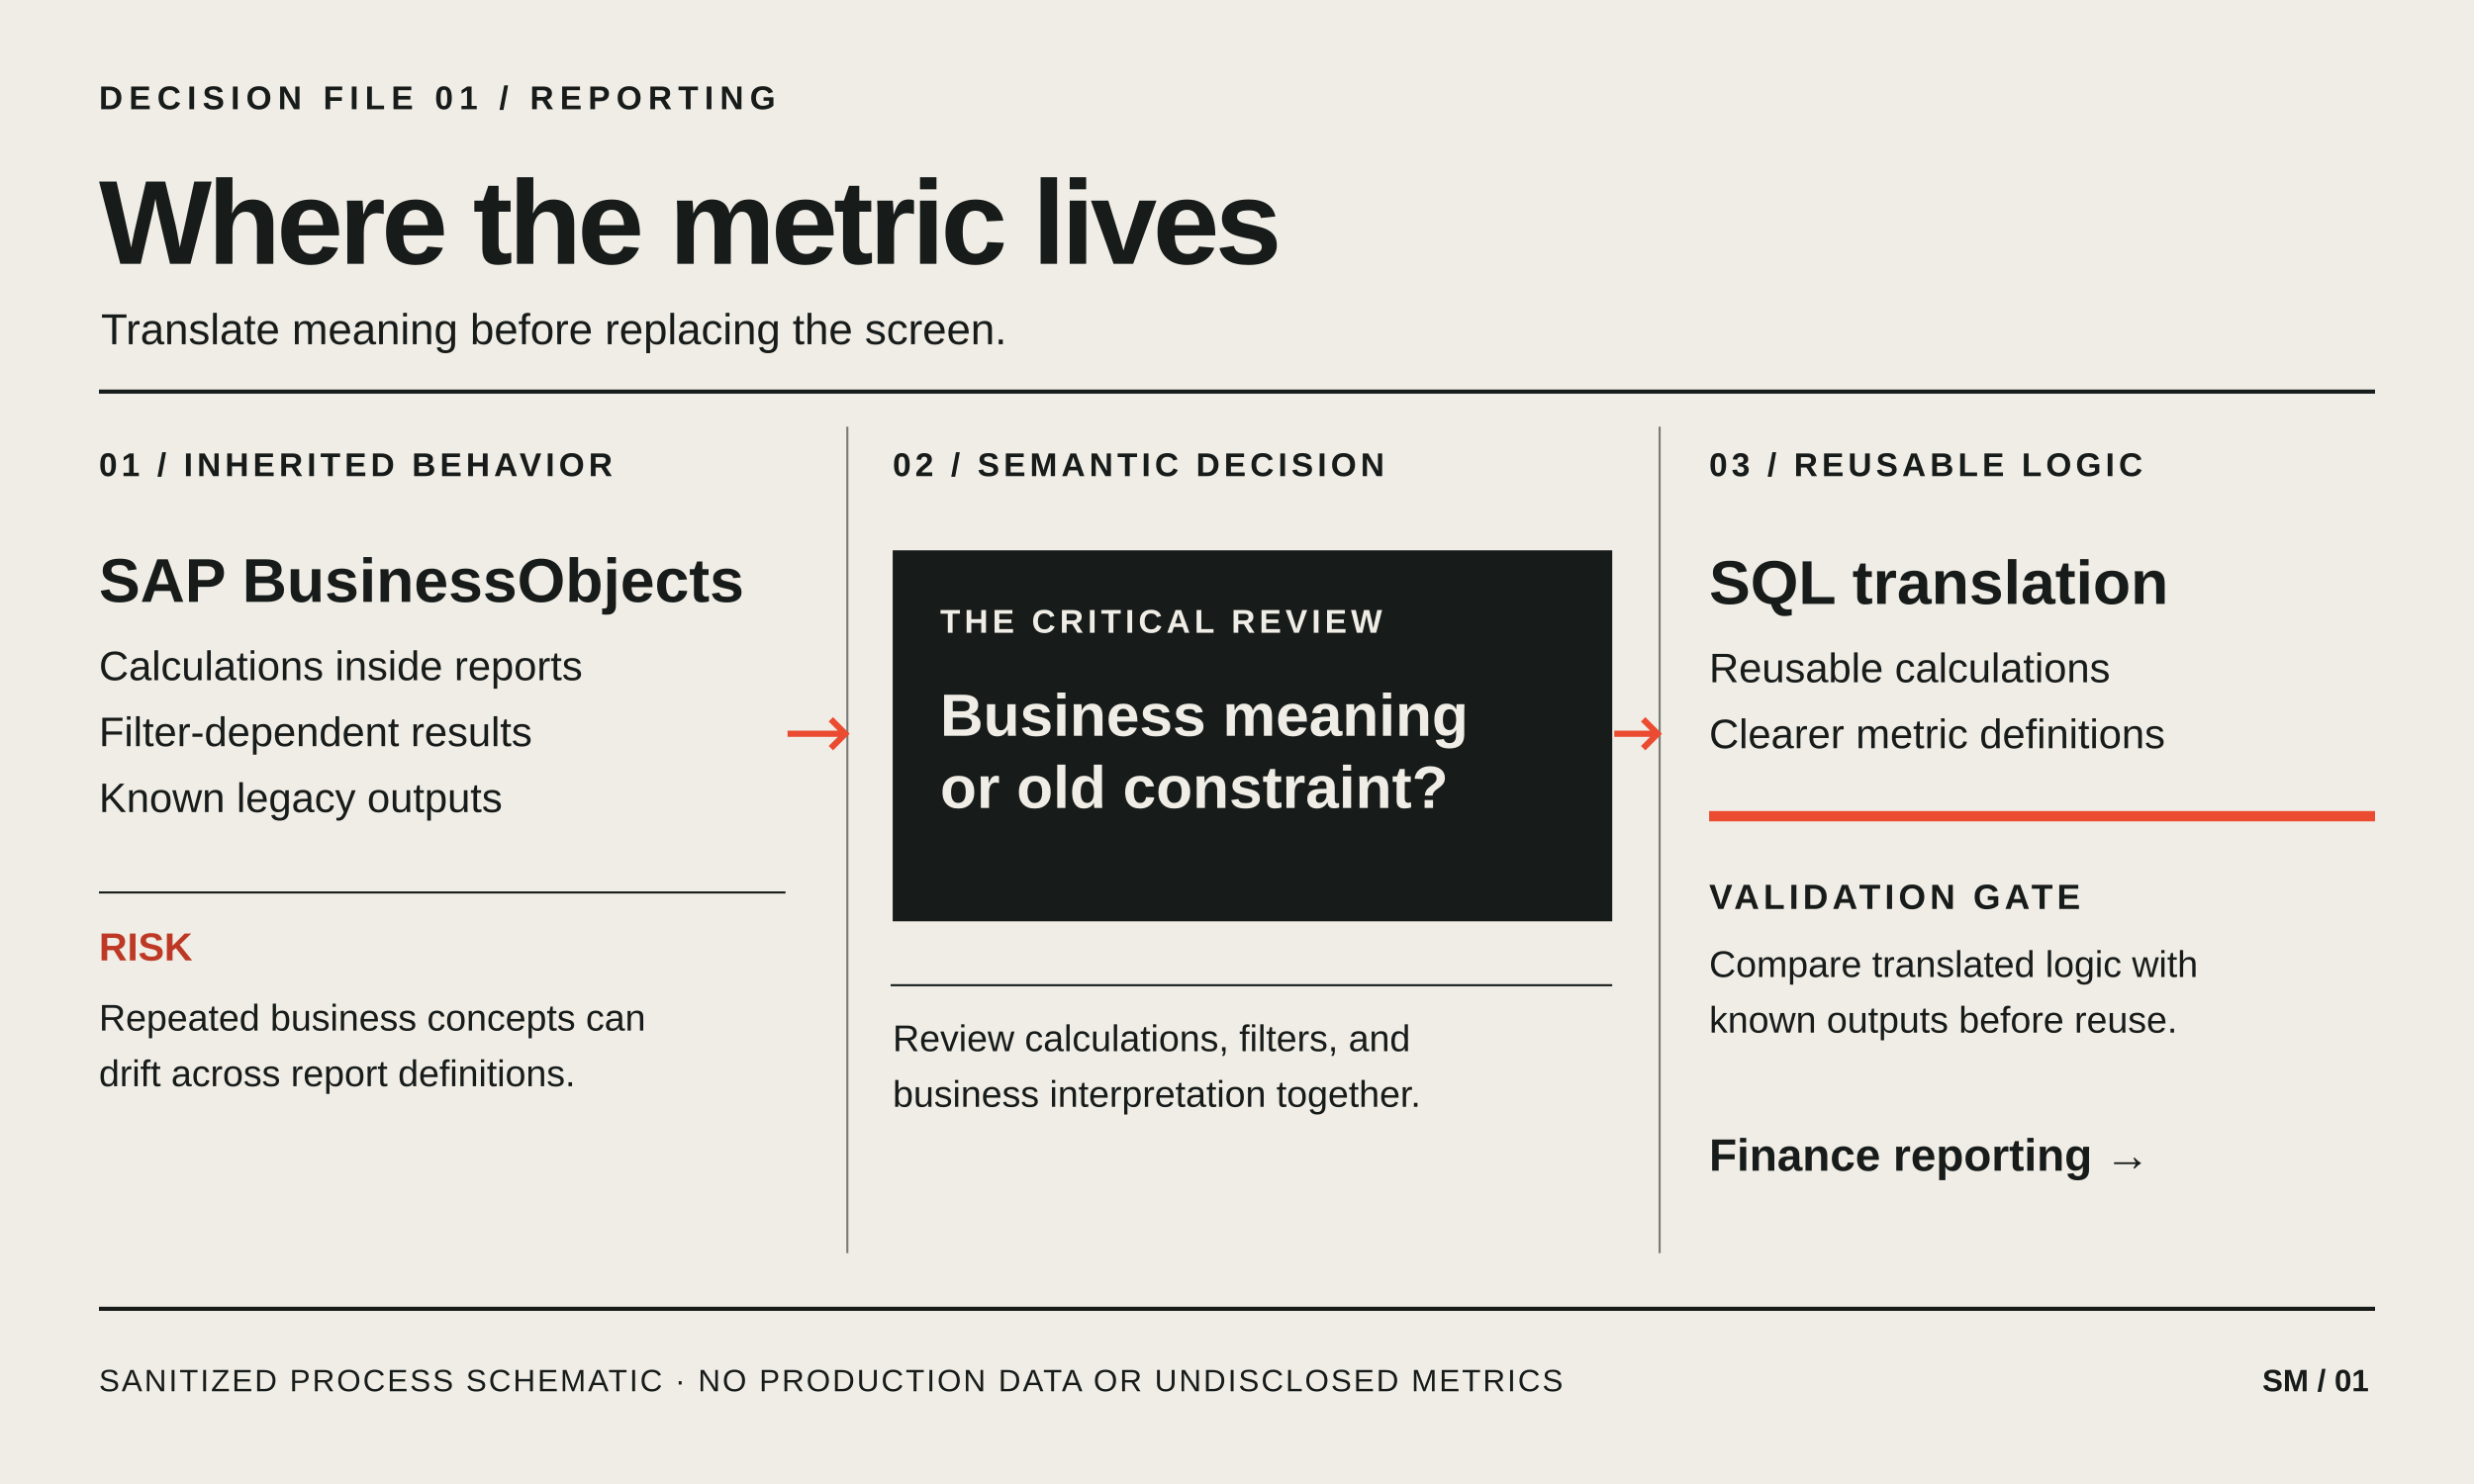
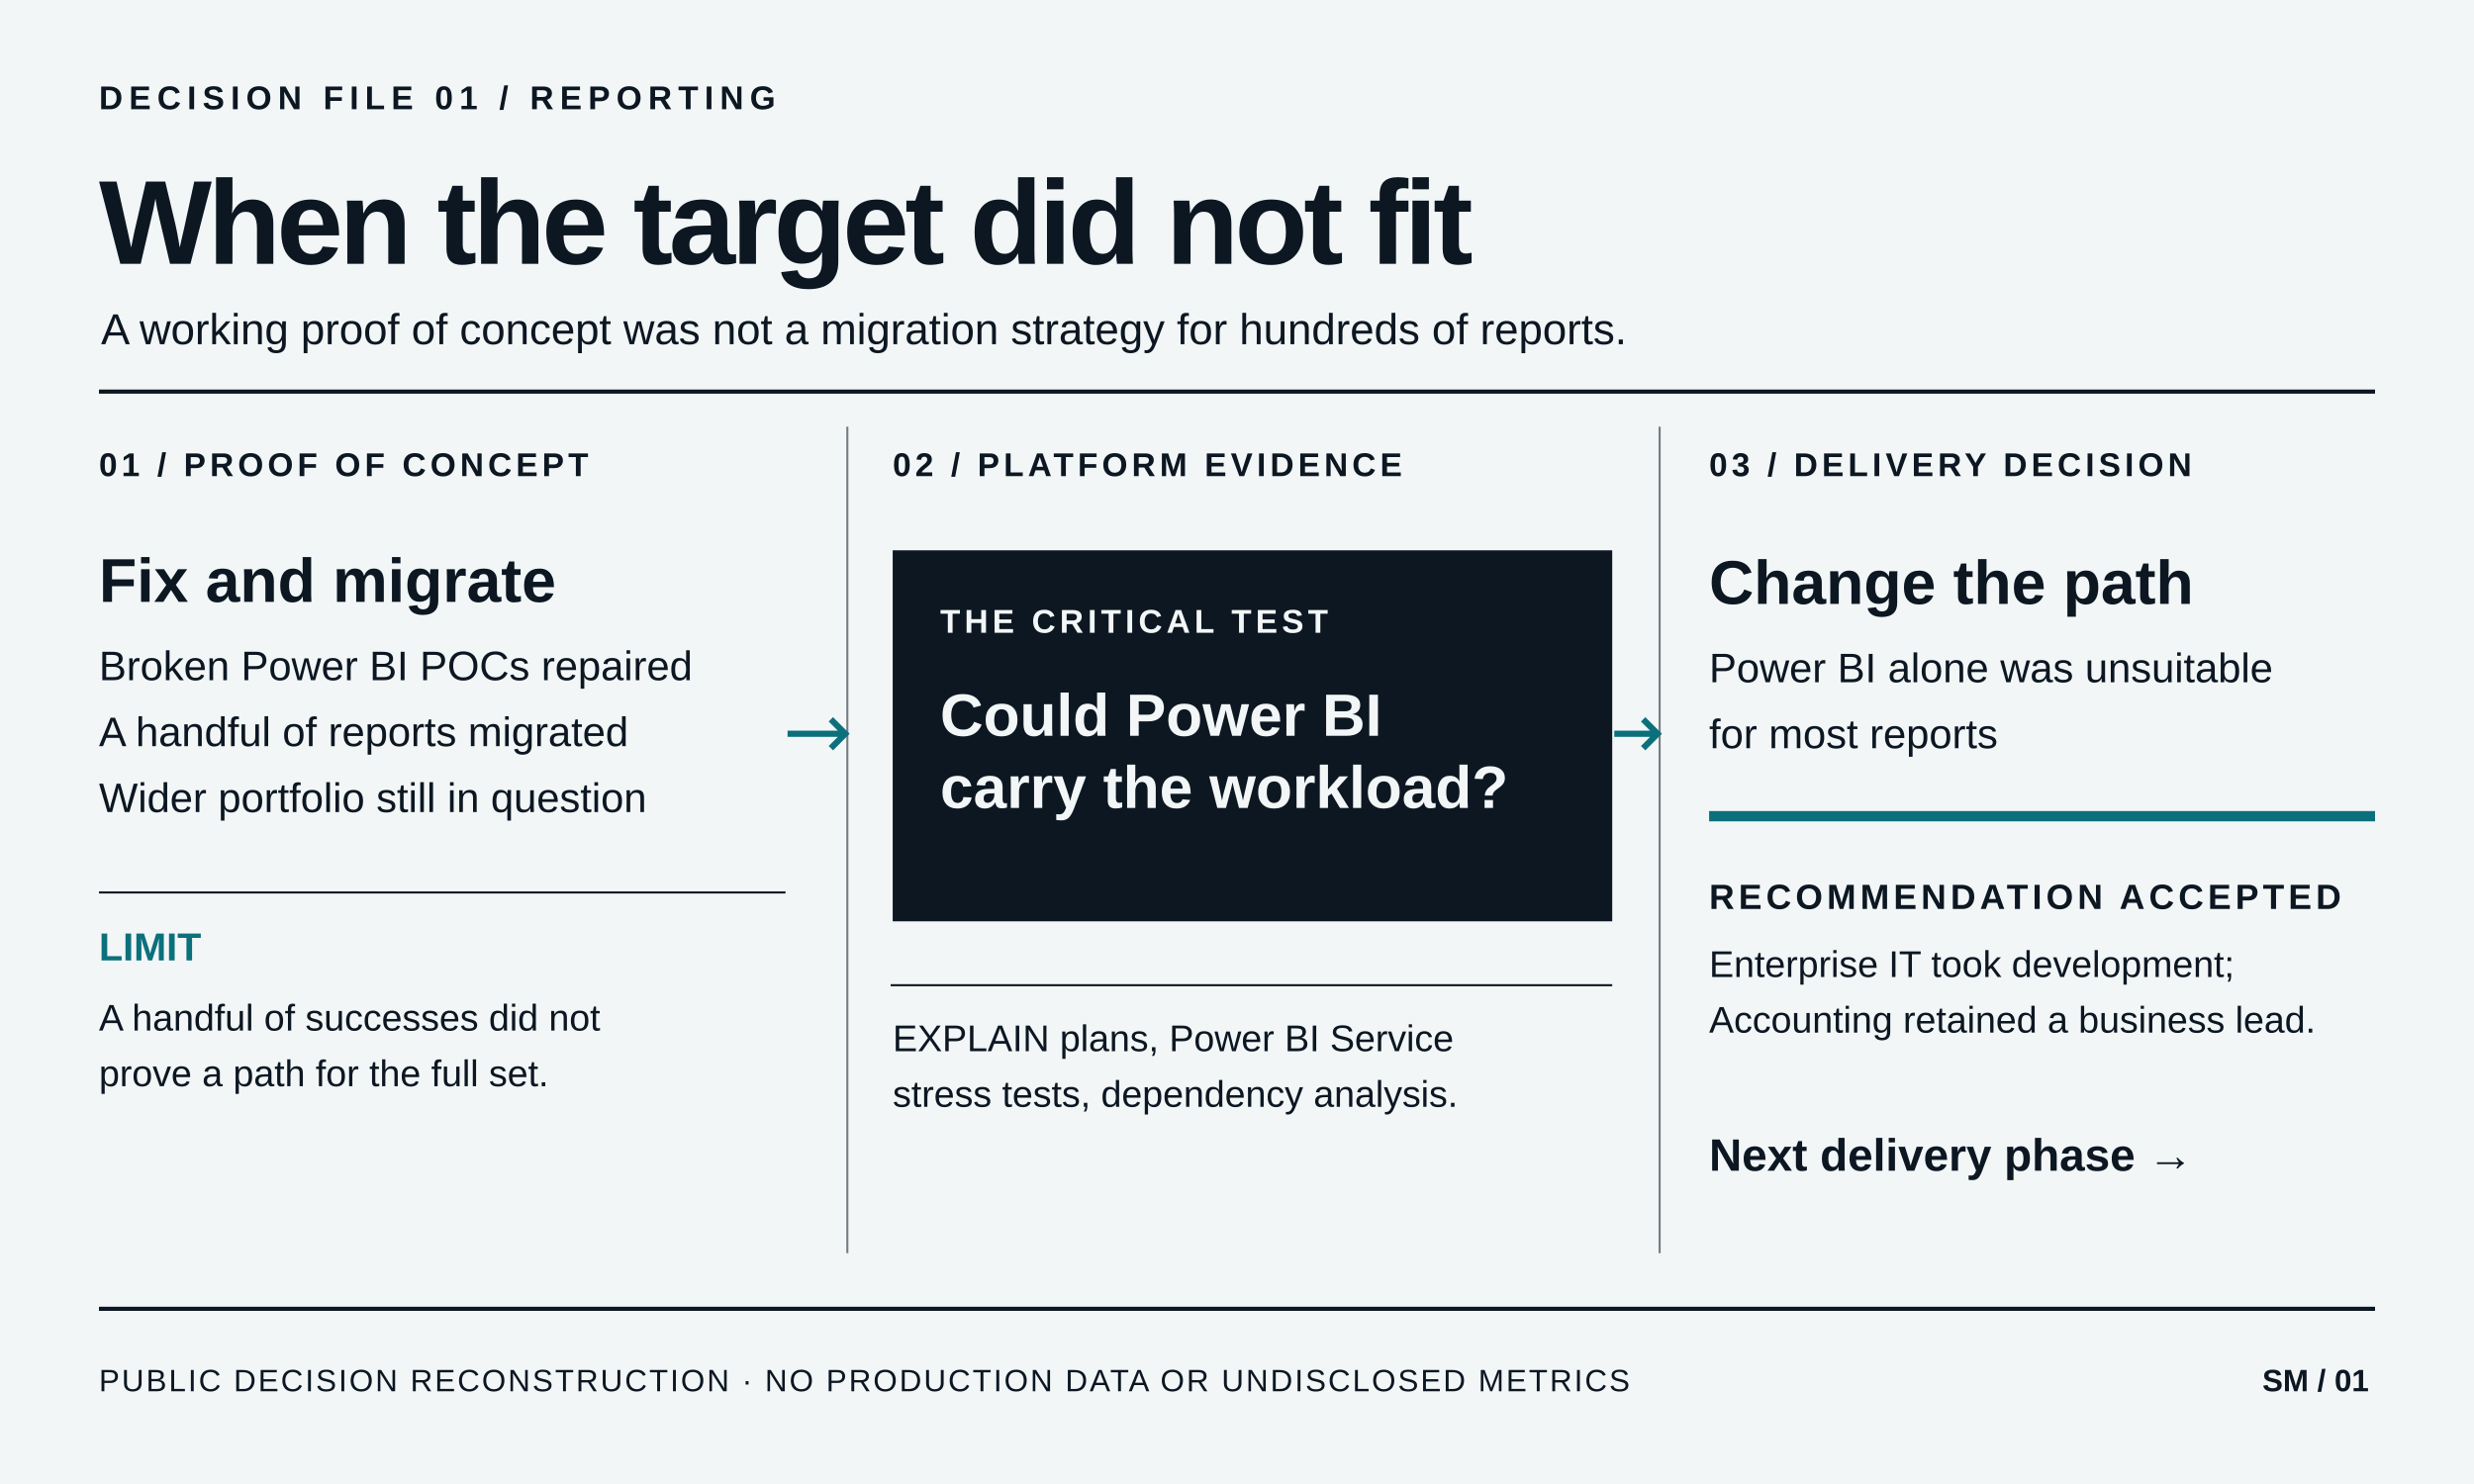
<svg xmlns="http://www.w3.org/2000/svg" viewBox="0 0 1200 720" role="img" aria-labelledby="title description">
-   <rect width="1200" height="720" fill="#EFEDE5" />
-   <g fill="#171B1A" font-family="Arial, Helvetica, sans-serif">
+   <rect width="1200" height="720" fill="#F2F6F7" />
+   <g fill="#0C1722" font-family="Arial, Helvetica, sans-serif">
    <text x="48" y="53" font-size="16" font-weight="700" letter-spacing="3">DECISION FILE 01 / REPORTING</text>
-     <text x="48" y="128" font-size="58" font-weight="800" letter-spacing="-2">Where the metric lives</text>
-     <text x="49" y="167" font-size="21">Translate meaning before replacing the screen.</text>
+     <text x="48" y="128" font-size="58" font-weight="800" letter-spacing="-2">When the target did not fit</text>
+     <text x="49" y="167" font-size="21">A working proof of concept was not a migration strategy for hundreds of reports.</text>
  </g>
-   <path d="M48 190H1152M48 635H1152" stroke="#171B1A" stroke-width="2" />
-   <g font-family="Arial, Helvetica, sans-serif" fill="#171B1A">
-     <text x="48" y="231" font-size="16" font-weight="700" letter-spacing="2">01 / INHERITED BEHAVIOR</text>
-     <text x="433" y="231" font-size="16" font-weight="700" letter-spacing="2">02 / SEMANTIC DECISION</text>
-     <text x="829" y="231" font-size="16" font-weight="700" letter-spacing="2">03 / REUSABLE LOGIC</text>
+   <path d="M48 190H1152M48 635H1152" stroke="#0C1722" stroke-width="2" />
+   <g font-family="Arial, Helvetica, sans-serif" fill="#0C1722">
+     <text x="48" y="231" font-size="16" font-weight="700" letter-spacing="2">01 / PROOF OF CONCEPT</text>
+     <text x="433" y="231" font-size="16" font-weight="700" letter-spacing="2">02 / PLATFORM EVIDENCE</text>
+     <text x="829" y="231" font-size="16" font-weight="700" letter-spacing="2">03 / DELIVERY DECISION</text>
  </g>
-   <path d="M411 207V608M805 207V608" stroke="#171B1A" stroke-width="1" opacity=".55" />
-   <g font-family="Arial, Helvetica, sans-serif" fill="#171B1A">
-     <text x="48" y="292" font-size="30" font-weight="700">SAP BusinessObjects</text>
-     <text x="48" y="330" font-size="20">Calculations inside reports</text>
-     <text x="48" y="362" font-size="20">Filter-dependent results</text>
-     <text x="48" y="394" font-size="20">Known legacy outputs</text>
+   <path d="M411 207V608M805 207V608" stroke="#0C1722" stroke-width="1" opacity=".55" />
+   <g font-family="Arial, Helvetica, sans-serif" fill="#0C1722">
+     <text x="48" y="292" font-size="30" font-weight="700">Fix and migrate</text>
+     <text x="48" y="330" font-size="20">Broken Power BI POCs repaired</text>
+     <text x="48" y="362" font-size="20">A handful of reports migrated</text>
+     <text x="48" y="394" font-size="20">Wider portfolio still in question</text>
  </g>
-   <path d="M48 433H381" stroke="#171B1A" stroke-width="1" />
-   <g fill="#BD3926" font-family="Arial, Helvetica, sans-serif" font-size="19" font-weight="700">
-     <text x="48" y="466">RISK</text>
+   <path d="M48 433H381" stroke="#0C1722" stroke-width="1" />
+   <g fill="#0B707C" font-family="Arial, Helvetica, sans-serif" font-size="19" font-weight="700">
+     <text x="48" y="466">LIMIT</text>
  </g>
-   <g fill="#171B1A" font-family="Arial, Helvetica, sans-serif" font-size="18">
-     <text x="48" y="500">Repeated business concepts can</text>
-     <text x="48" y="527">drift across report definitions.</text>
+   <g fill="#0C1722" font-family="Arial, Helvetica, sans-serif" font-size="18">
+     <text x="48" y="500">A handful of successes did not</text>
+     <text x="48" y="527">prove a path for the full set.</text>
  </g>
-   <rect x="433" y="267" width="349" height="180" fill="#171B1A" />
-   <g font-family="Arial, Helvetica, sans-serif" fill="#EFEDE5">
-     <text x="456" y="307" font-size="16" font-weight="700" letter-spacing="2">THE CRITICAL REVIEW</text>
-     <text x="456" y="357" font-size="29" font-weight="700">Business meaning</text>
-     <text x="456" y="392" font-size="29" font-weight="700">or old constraint?</text>
+   <rect x="433" y="267" width="349" height="180" fill="#0C1722" />
+   <g font-family="Arial, Helvetica, sans-serif" fill="#F2F6F7">
+     <text x="456" y="307" font-size="16" font-weight="700" letter-spacing="2">THE CRITICAL TEST</text>
+     <text x="456" y="357" font-size="29" font-weight="700">Could Power BI</text>
+     <text x="456" y="392" font-size="29" font-weight="700">carry the workload?</text>
  </g>
-   <path d="M432 478H782" stroke="#171B1A" stroke-width="1" />
-   <g fill="#171B1A" font-family="Arial, Helvetica, sans-serif" font-size="18">
-     <text x="433" y="510">Review calculations, filters, and</text>
-     <text x="433" y="537">business interpretation together.</text>
+   <path d="M432 478H782" stroke="#0C1722" stroke-width="1" />
+   <g fill="#0C1722" font-family="Arial, Helvetica, sans-serif" font-size="18">
+     <text x="433" y="510">EXPLAIN plans, Power BI Service</text>
+     <text x="433" y="537">stress tests, dependency analysis.</text>
  </g>
-   <g font-family="Arial, Helvetica, sans-serif" fill="#171B1A">
-     <text x="829" y="293" font-size="30" font-weight="700">SQL translation</text>
-     <text x="829" y="331" font-size="20">Reusable calculations</text>
-     <text x="829" y="363" font-size="20">Clearer metric definitions</text>
+   <g font-family="Arial, Helvetica, sans-serif" fill="#0C1722">
+     <text x="829" y="293" font-size="30" font-weight="700">Change the path</text>
+     <text x="829" y="331" font-size="20">Power BI alone was unsuitable</text>
+     <text x="829" y="363" font-size="20">for most reports</text>
  </g>
-   <path d="M829 396H1152" stroke="#EB4B31" stroke-width="5" />
-   <g font-family="Arial, Helvetica, sans-serif" fill="#171B1A">
-     <text x="829" y="441" font-size="17" font-weight="700" letter-spacing="2">VALIDATION GATE</text>
-     <text x="829" y="474" font-size="18">Compare translated logic with</text>
-     <text x="829" y="501" font-size="18">known outputs before reuse.</text>
-     <text x="829" y="568" font-size="22" font-weight="700">Finance reporting →</text>
+   <path d="M829 396H1152" stroke="#0B707C" stroke-width="5" />
+   <g font-family="Arial, Helvetica, sans-serif" fill="#0C1722">
+     <text x="829" y="441" font-size="17" font-weight="700" letter-spacing="2">RECOMMENDATION ACCEPTED</text>
+     <text x="829" y="474" font-size="18">Enterprise IT took development;</text>
+     <text x="829" y="501" font-size="18">Accounting retained a business lead.</text>
+     <text x="829" y="568" font-size="22" font-weight="700">Next delivery phase →</text>
  </g>
-   <path d="M382 356H410M403 349L410 356L403 363M783 356H804M797 349L804 356L797 363" fill="none" stroke="#EB4B31" stroke-width="3" />
-   <g font-family="Arial, Helvetica, sans-serif" fill="#171B1A">
-     <text x="48" y="675" font-size="15" letter-spacing="1">SANITIZED PROCESS SCHEMATIC · NO PRODUCTION DATA OR UNDISCLOSED METRICS</text>
+   <path d="M382 356H410M403 349L410 356L403 363M783 356H804M797 349L804 356L797 363" fill="none" stroke="#0B707C" stroke-width="3" />
+   <g font-family="Arial, Helvetica, sans-serif" fill="#0C1722">
+     <text x="48" y="675" font-size="15" letter-spacing="1">PUBLIC DECISION RECONSTRUCTION · NO PRODUCTION DATA OR UNDISCLOSED METRICS</text>
    <text x="1149" y="675" text-anchor="end" font-size="15" font-weight="700">SM / 01</text>
  </g>
</svg>
